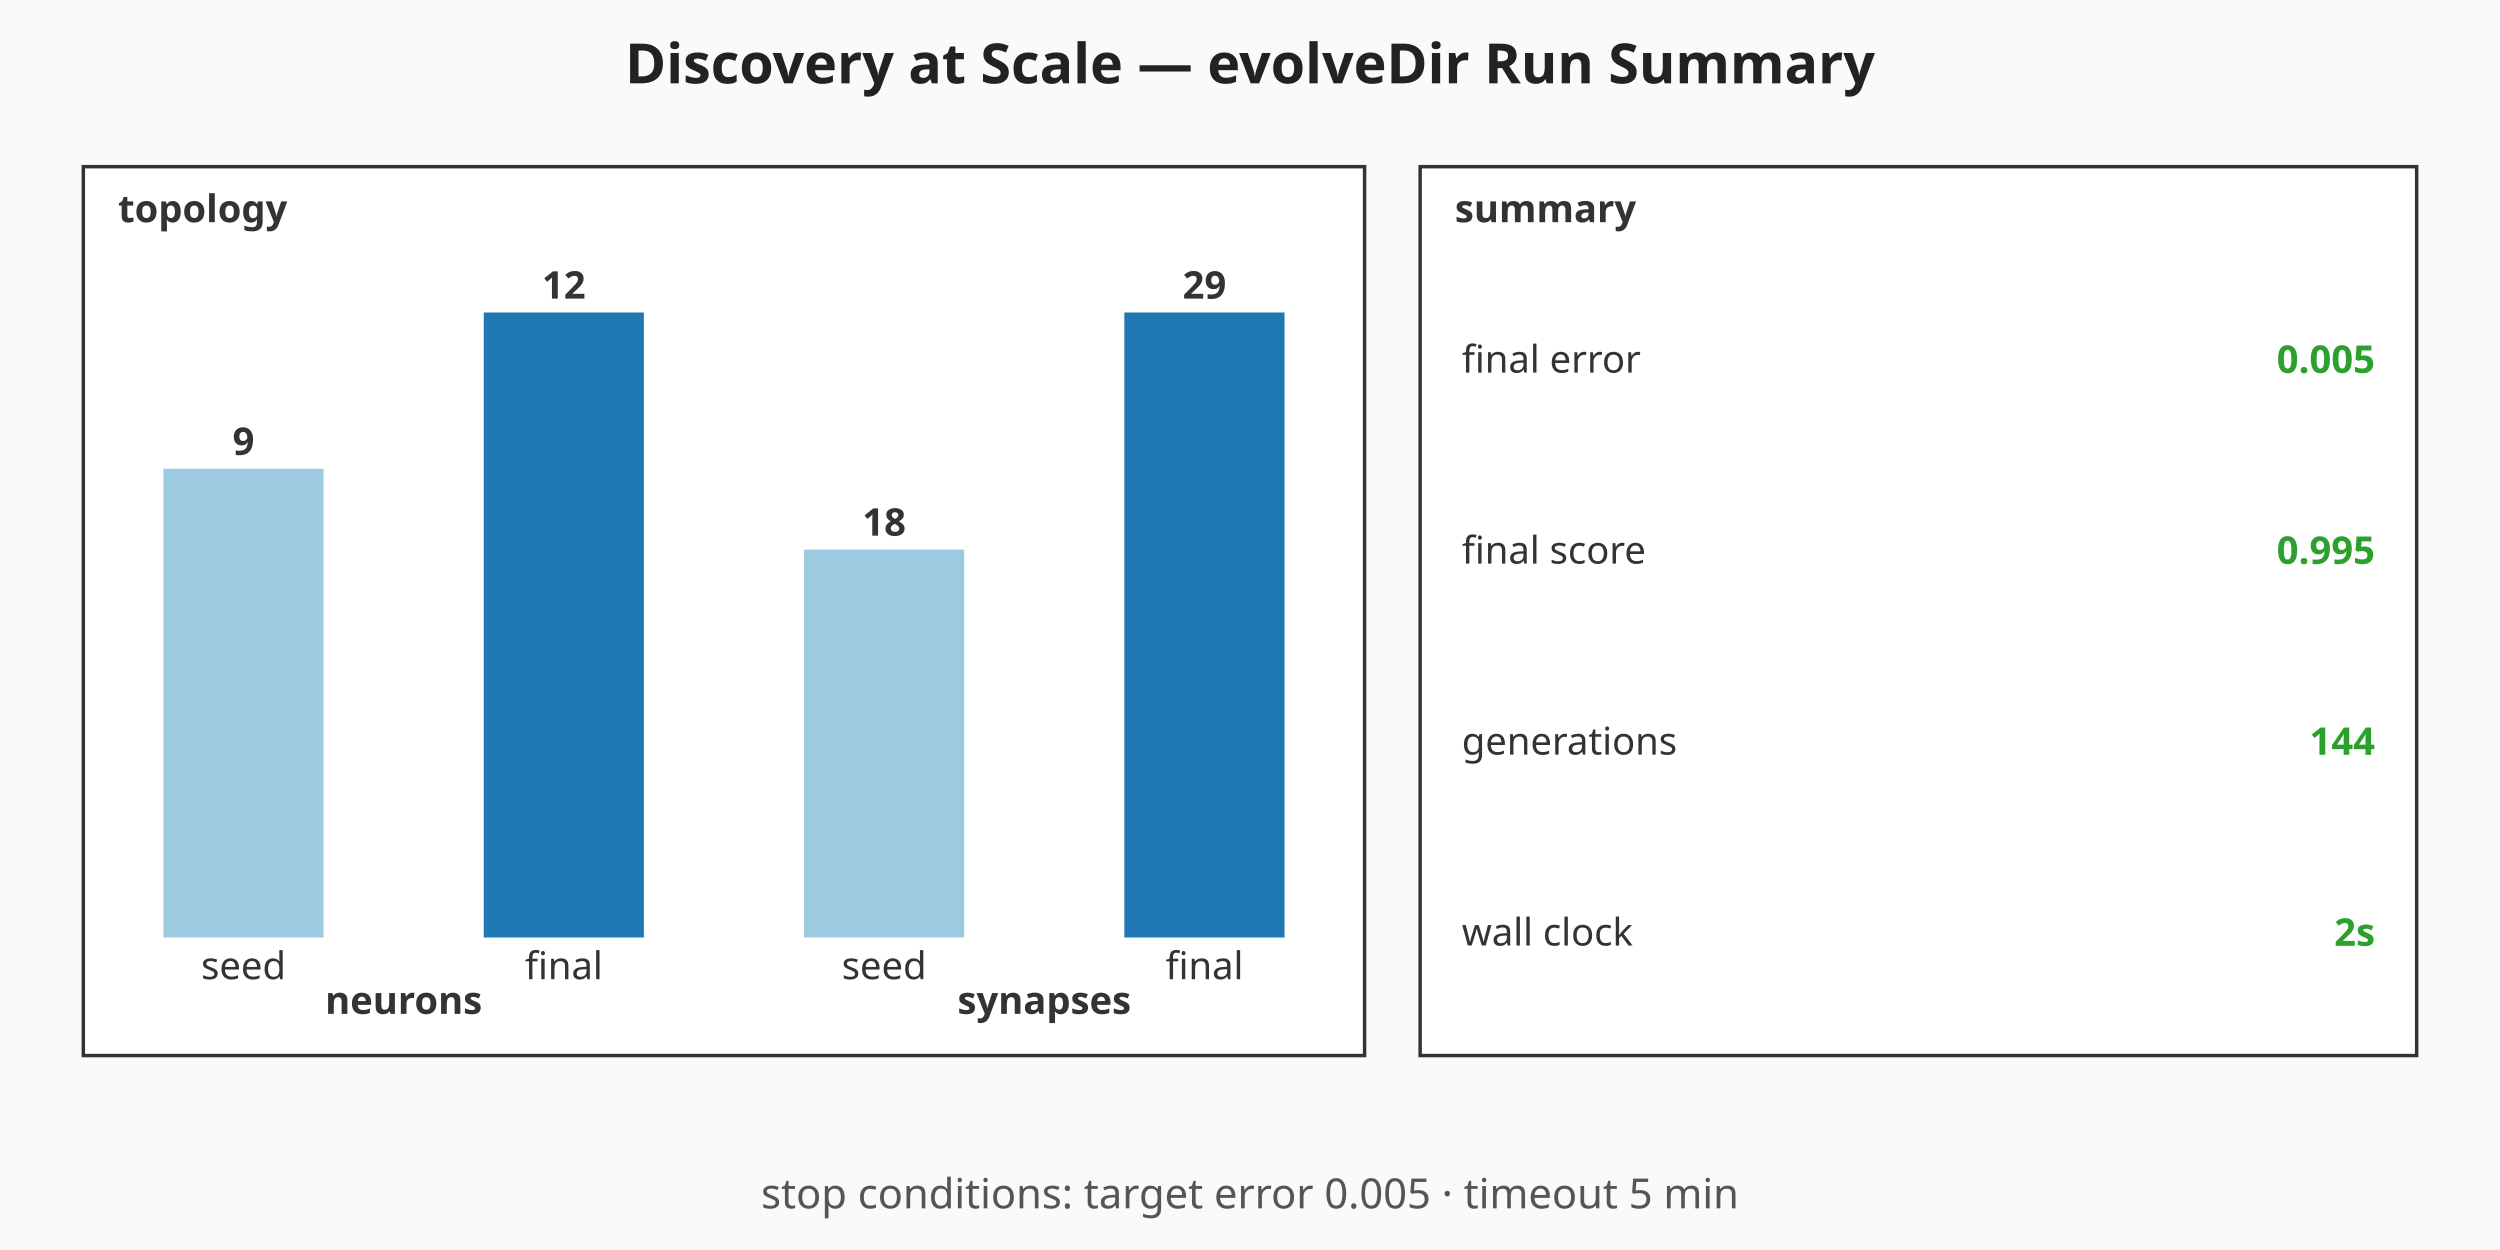
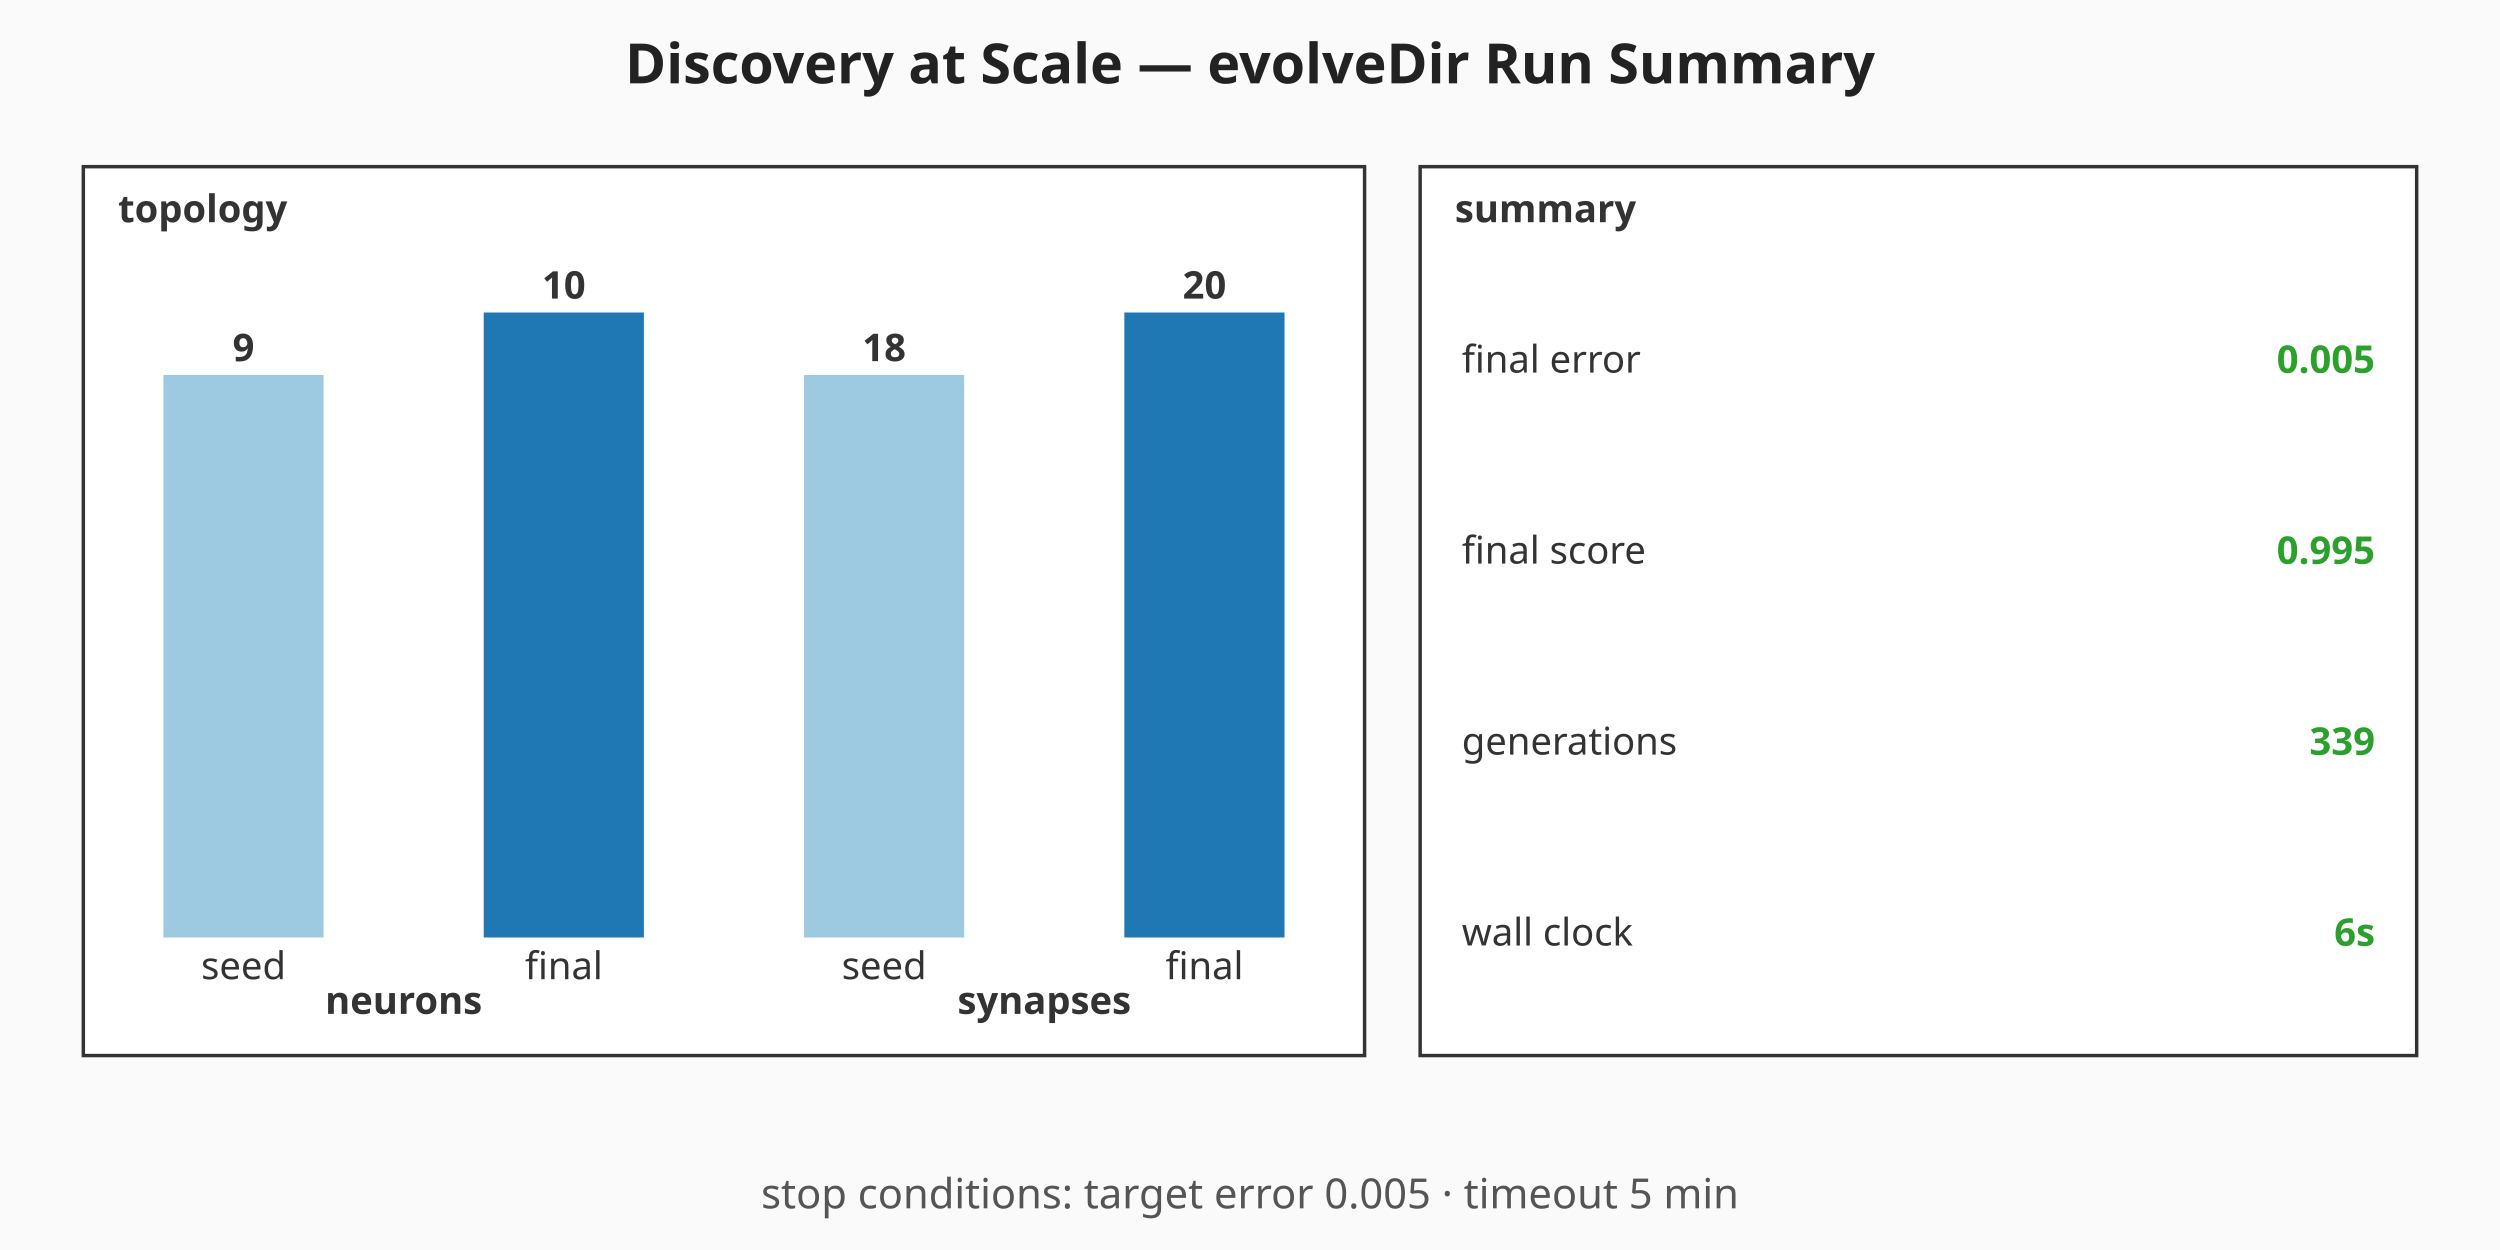
<svg xmlns="http://www.w3.org/2000/svg" viewBox="0 0 720 360" width="720" height="360" role="img" aria-label="Discovery at Scale — evolveDir Run Summary summary chart">
  <rect width="720" height="360" fill="#fafafa" />
  <text x="360" y="24" text-anchor="middle" font-family="sans-serif" font-size="16" font-weight="bold" fill="#222">Discovery at Scale — evolveDir Run Summary</text>
  <g class="topology" font-family="sans-serif" font-size="11" fill="#333">
    <rect x="24" y="48" width="369" height="256" fill="#ffffff" stroke="#333" stroke-width="1" />
    <text x="34" y="64" font-weight="bold">topology</text>
-     <rect class="topo-bar topo-bar-seed-neurons" x="47.06" y="135" width="46.13" height="135" fill="#9ecae1" />
-     <text x="70.13" y="131" text-anchor="middle" font-weight="bold">9</text>
+     <rect class="topo-bar topo-bar-seed-neurons" x="47.06" y="108" width="46.13" height="162" fill="#9ecae1" />
+     <text x="70.13" y="104" text-anchor="middle" font-weight="bold">9</text>
    <text x="70.13" y="282" text-anchor="middle">seed</text>
    <rect class="topo-bar topo-bar-final-neurons" x="139.31" y="90" width="46.13" height="180" fill="#1f77b4" />
-     <text x="162.38" y="86" text-anchor="middle" font-weight="bold">12</text>
+     <text x="162.38" y="86" text-anchor="middle" font-weight="bold">10</text>
    <text x="162.38" y="282" text-anchor="middle">final</text>
    <text x="116.25" y="292" text-anchor="middle" font-weight="bold">neurons</text>
-     <rect class="topo-bar topo-bar-seed-synapses" x="231.56" y="158.28" width="46.13" height="111.72" fill="#9ecae1" />
-     <text x="254.63" y="154.28" text-anchor="middle" font-weight="bold">18</text>
+     <rect class="topo-bar topo-bar-seed-synapses" x="231.56" y="108" width="46.13" height="162" fill="#9ecae1" />
+     <text x="254.63" y="104" text-anchor="middle" font-weight="bold">18</text>
    <text x="254.63" y="282" text-anchor="middle">seed</text>
    <rect class="topo-bar topo-bar-final-synapses" x="323.81" y="90" width="46.13" height="180" fill="#1f77b4" />
-     <text x="346.88" y="86" text-anchor="middle" font-weight="bold">29</text>
+     <text x="346.88" y="86" text-anchor="middle" font-weight="bold">20</text>
    <text x="346.88" y="282" text-anchor="middle">final</text>
    <text x="300.75" y="292" text-anchor="middle" font-weight="bold">synapses</text>
  </g>
  <g class="callouts" font-family="sans-serif" font-size="11" fill="#333">
    <rect x="409" y="48" width="287" height="256" fill="#ffffff" stroke="#333" stroke-width="1" />
    <text x="419" y="64" font-weight="bold">summary</text>
    <text class="callout-label" x="421" y="103.5" dominant-baseline="middle">final error</text>
    <text class="callout-value" x="684" y="103.5" text-anchor="end" dominant-baseline="middle" font-weight="bold" fill="#2ca02c">0.005</text>
    <text class="callout-label" x="421" y="158.5" dominant-baseline="middle">final score</text>
    <text class="callout-value" x="684" y="158.5" text-anchor="end" dominant-baseline="middle" font-weight="bold" fill="#2ca02c">0.995</text>
    <text class="callout-label" x="421" y="213.5" dominant-baseline="middle">generations</text>
-     <text class="callout-value" x="684" y="213.5" text-anchor="end" dominant-baseline="middle" font-weight="bold" fill="#2ca02c">144</text>
+     <text class="callout-value" x="684" y="213.5" text-anchor="end" dominant-baseline="middle" font-weight="bold" fill="#2ca02c">339</text>
    <text class="callout-label" x="421" y="268.5" dominant-baseline="middle">wall clock</text>
-     <text class="callout-value" x="684" y="268.5" text-anchor="end" dominant-baseline="middle" font-weight="bold" fill="#2ca02c">2s</text>
+     <text class="callout-value" x="684" y="268.5" text-anchor="end" dominant-baseline="middle" font-weight="bold" fill="#2ca02c">6s</text>
  </g>
  <g class="caption" font-family="sans-serif" font-size="12" fill="#555">
    <text x="360" y="348" text-anchor="middle">stop conditions: target error 0.005 · timeout 5 min</text>
  </g>
</svg>
